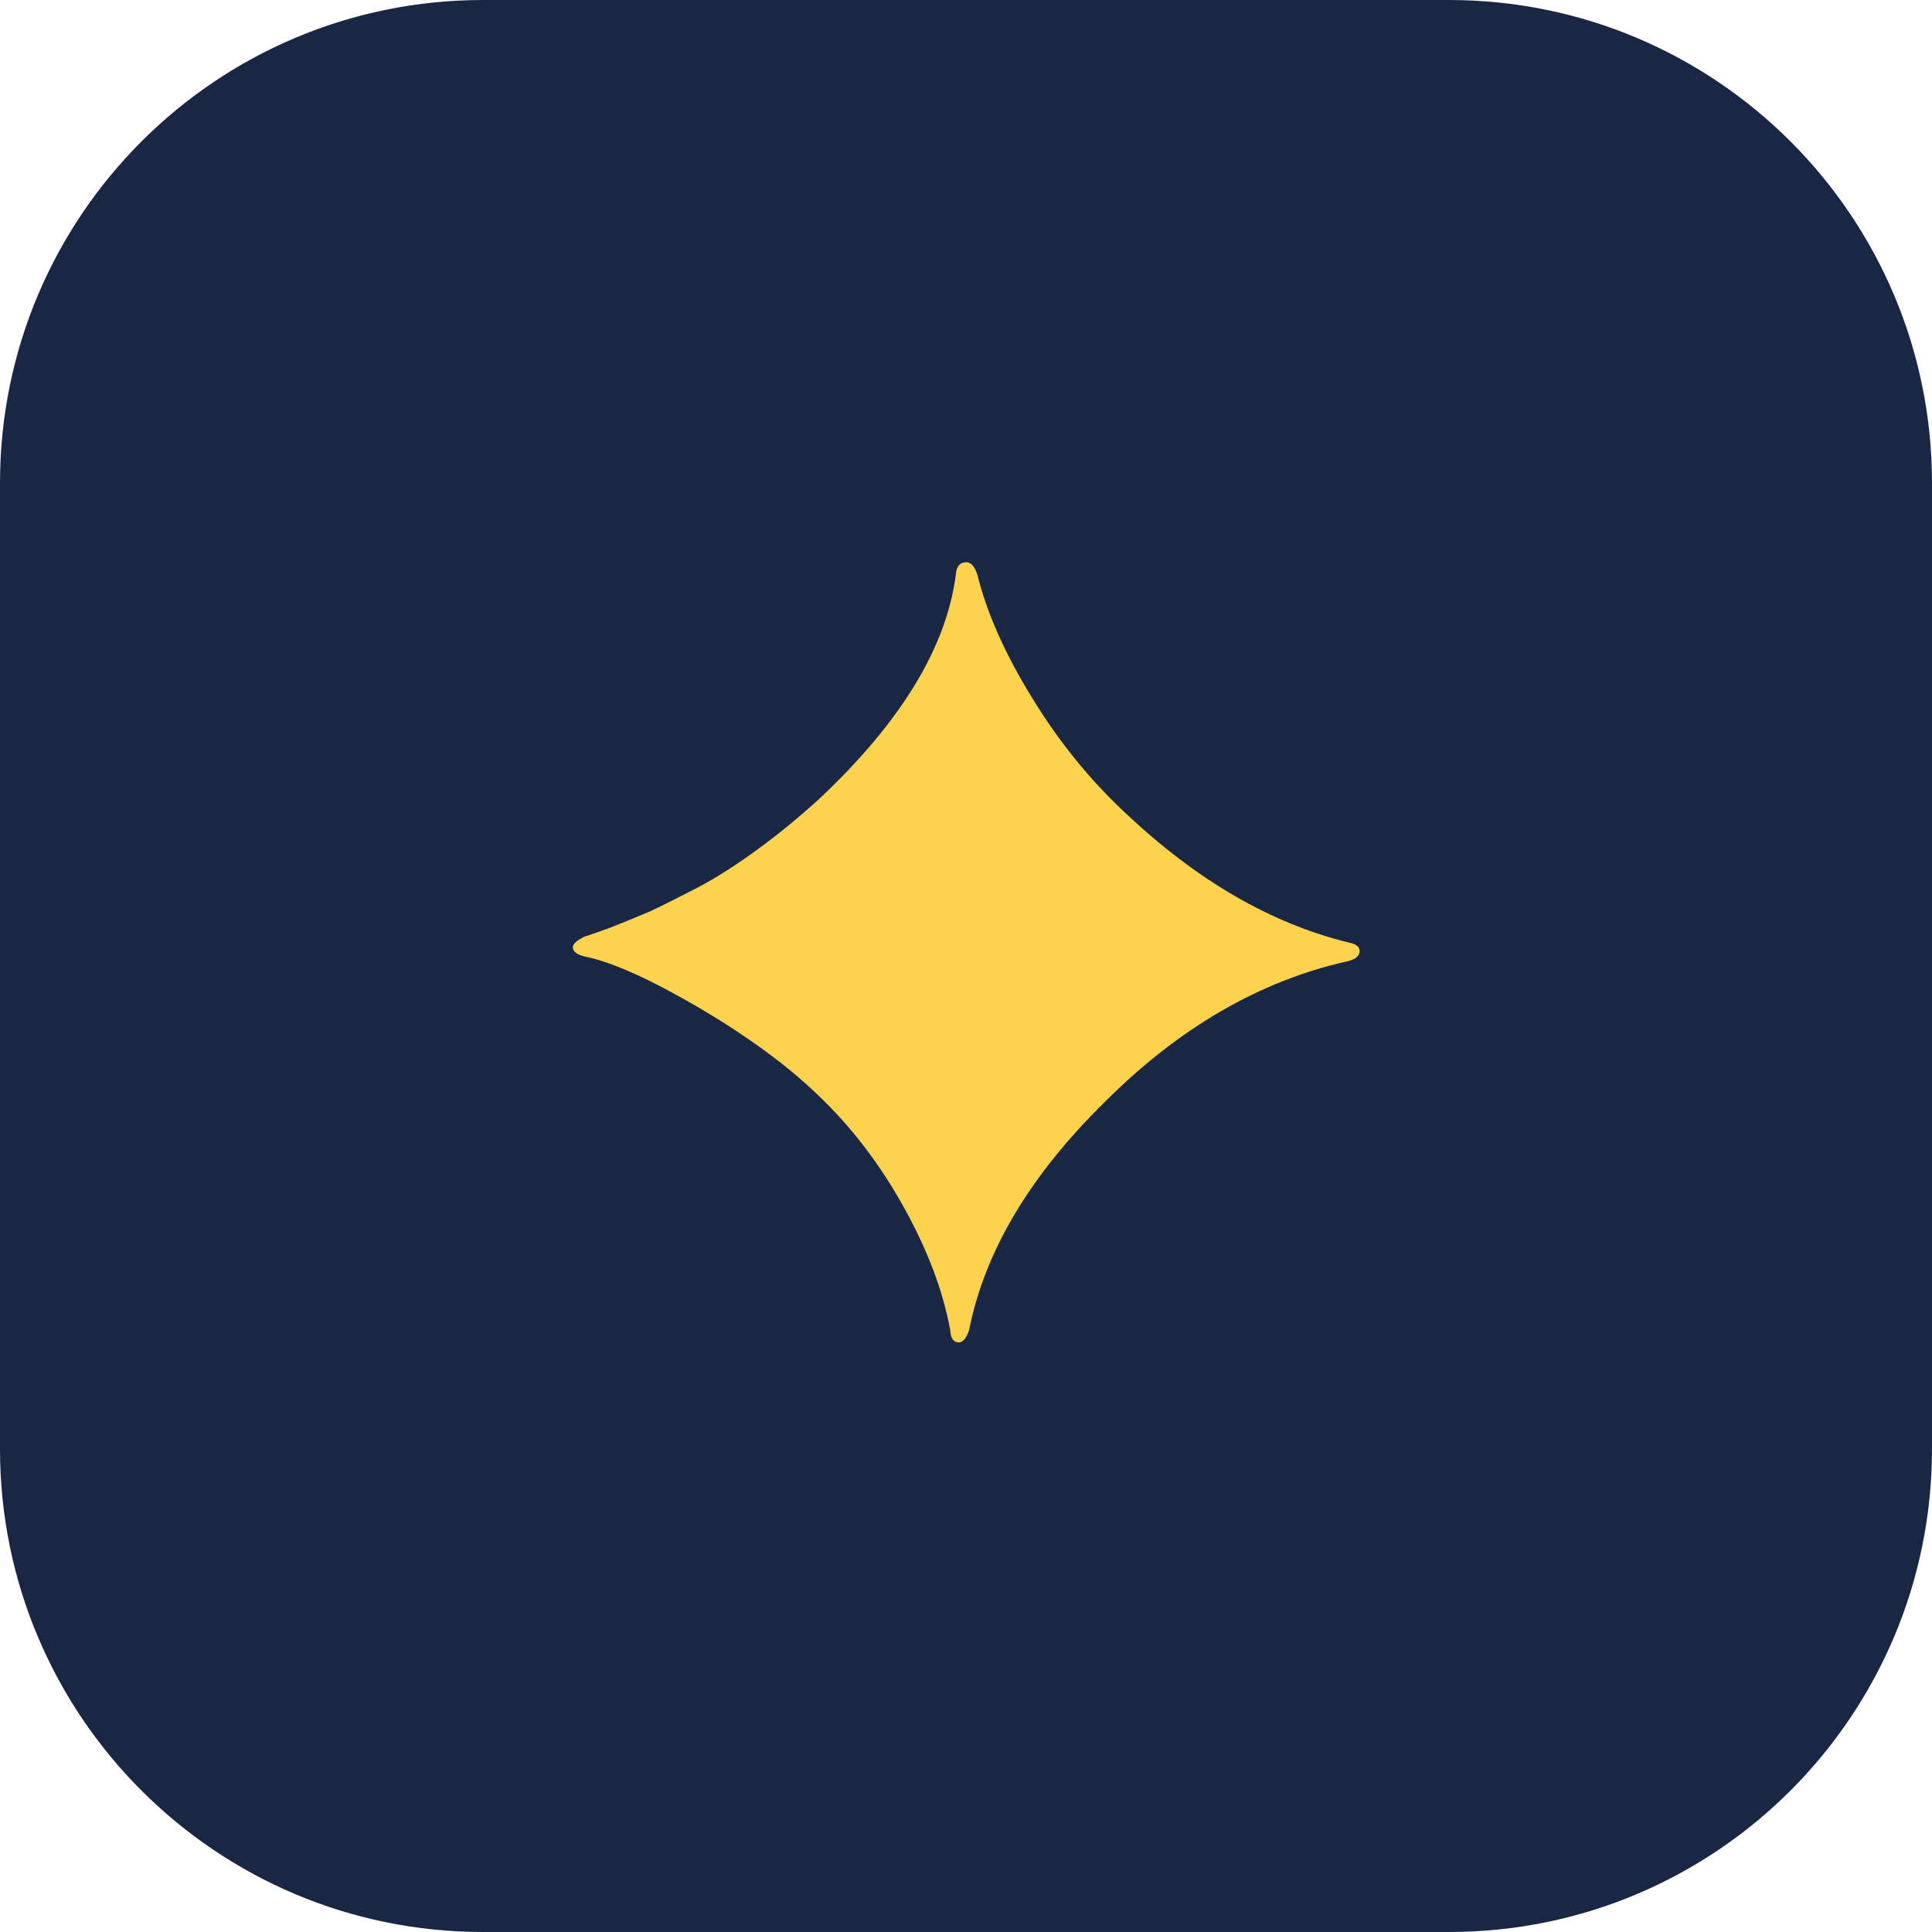
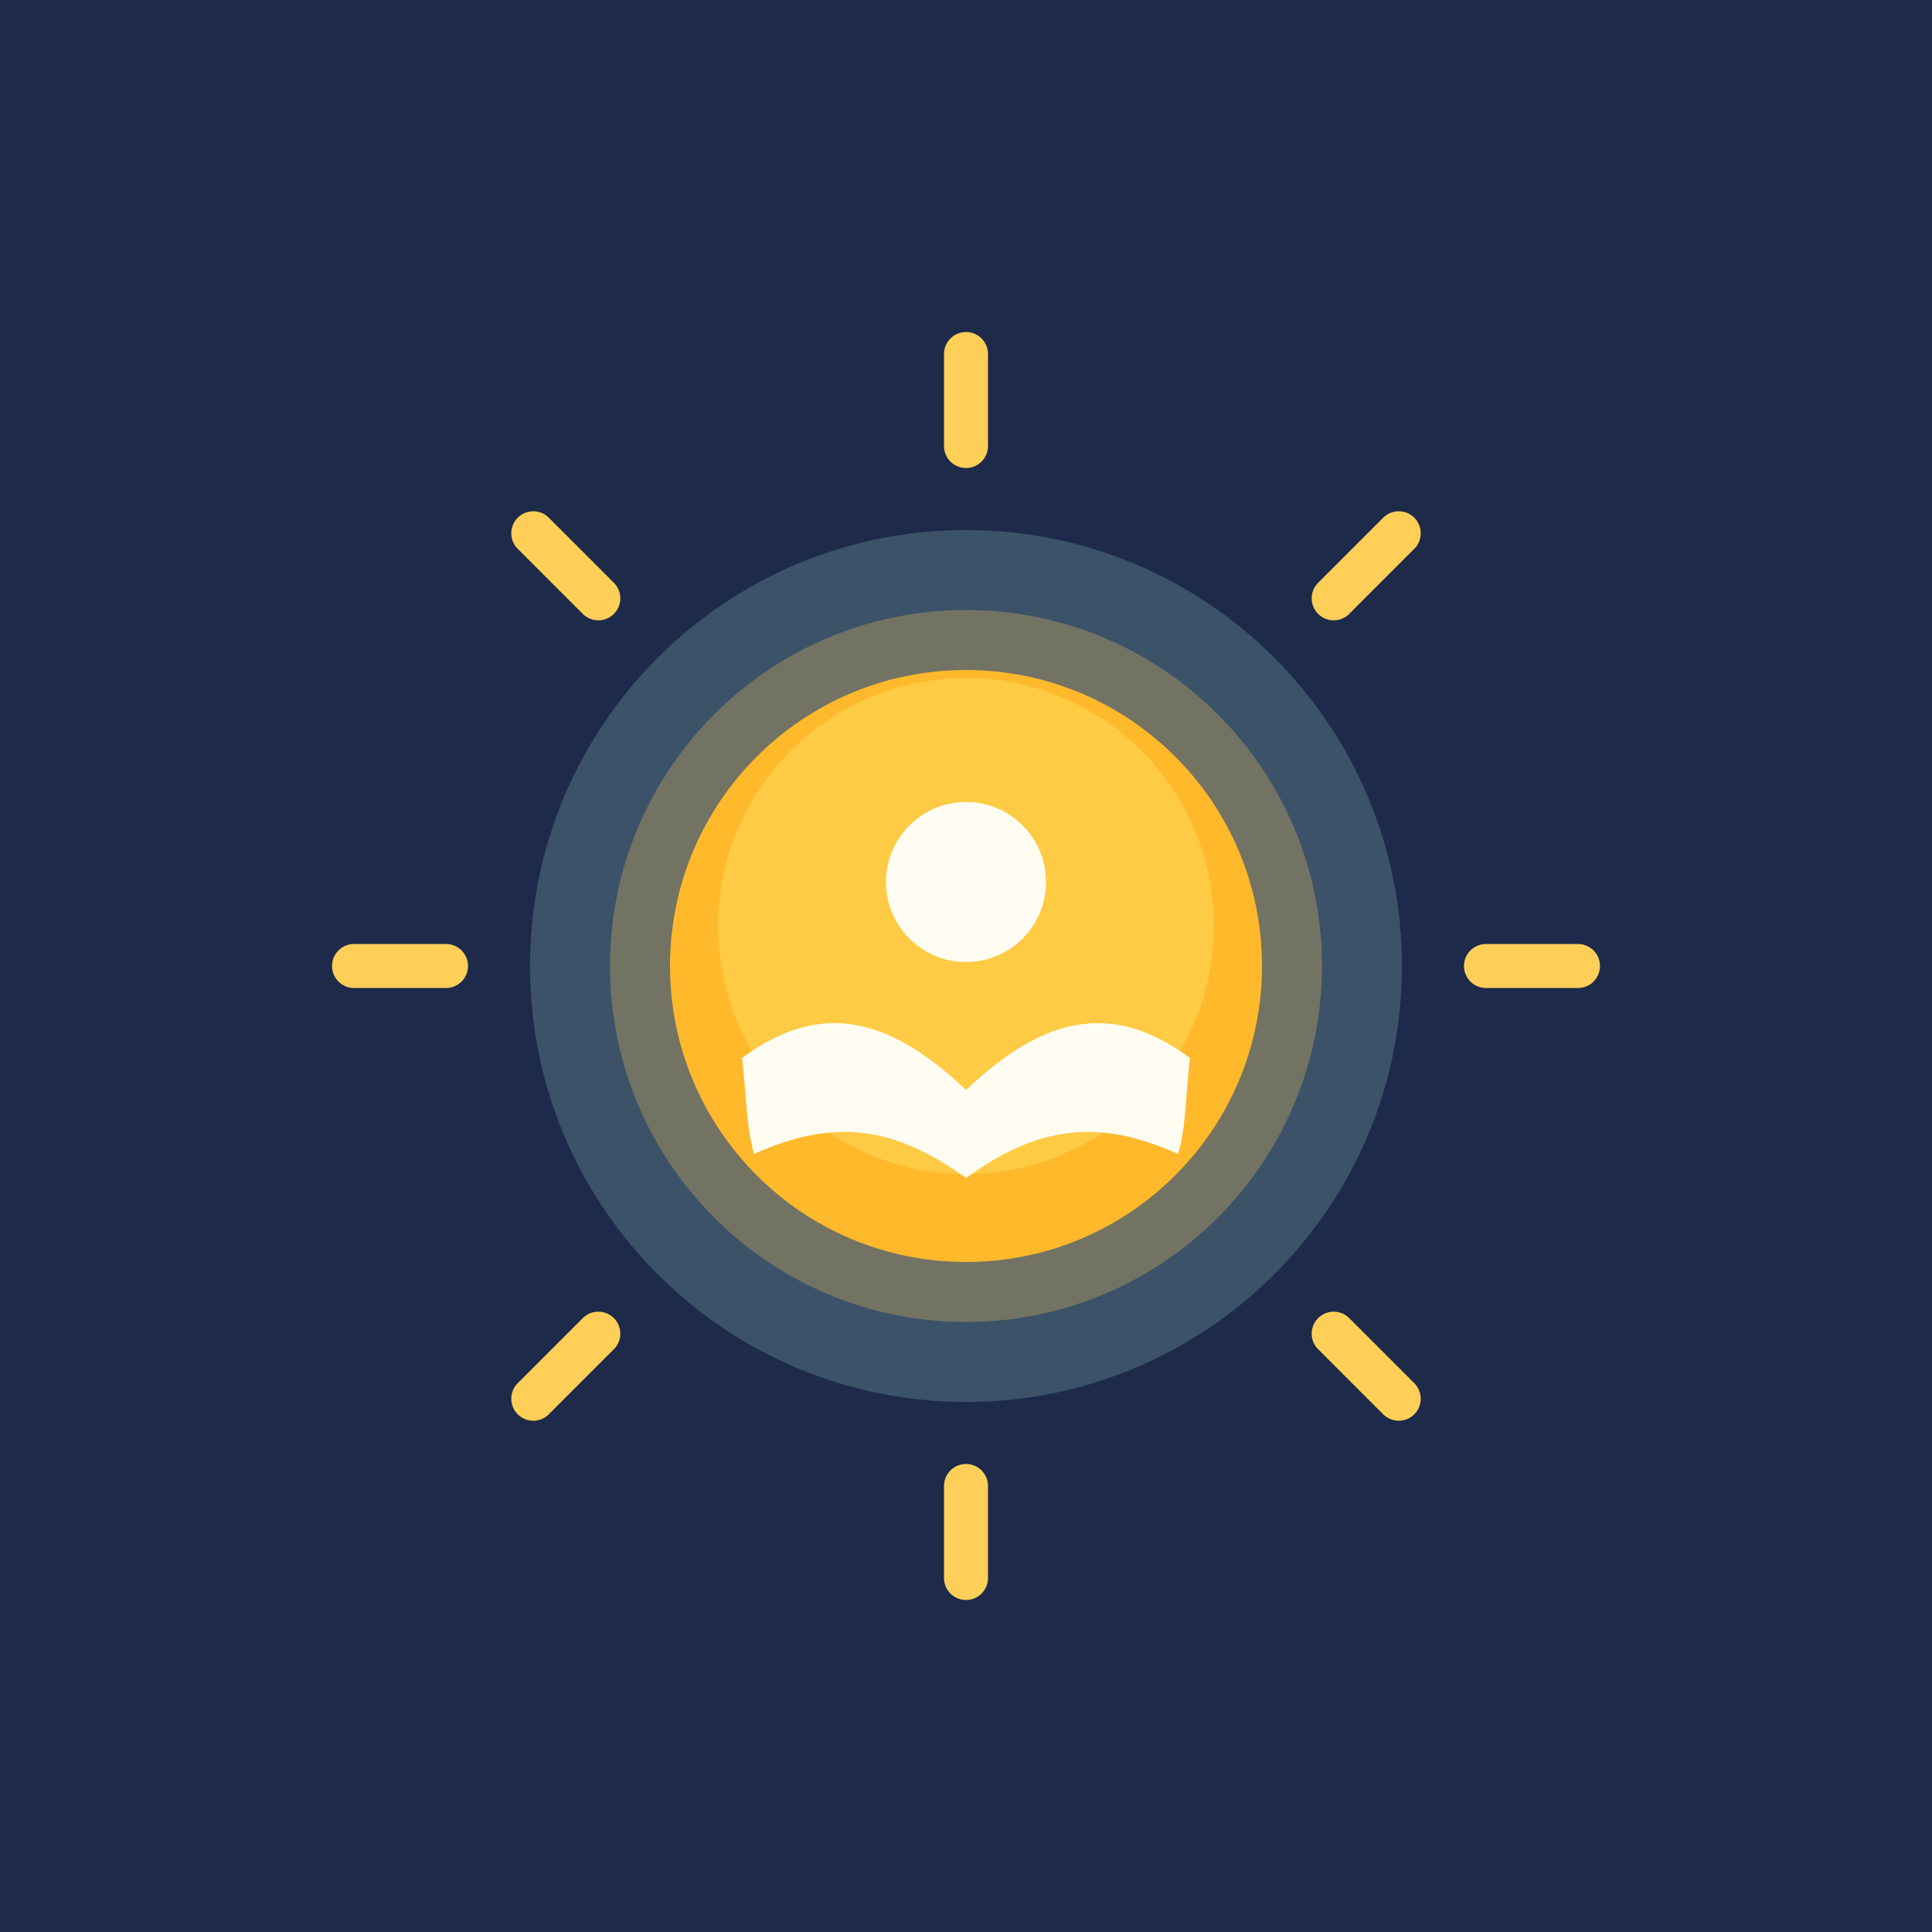
- <svg xmlns="http://www.w3.org/2000/svg" viewBox="0 0 32 32">
-   <rect width="32" height="32" rx="8" fill="#1A2744" />
-   <text x="16" y="22" font-size="18" text-anchor="middle" fill="#FCD34D">✦</text>
+ <svg xmlns="http://www.w3.org/2000/svg" viewBox="0 0 1024 1024" width="1024" height="1024">
+   <rect width="1024" height="1024" fill="#1D2A49" />
+   <g transform="translate(512.0,512.0) scale(2.12)">
+     <path d="M0.000,-130.000 L0.000,-153.000" stroke="#FFCF58" stroke-width="11" stroke-linecap="round" />
+     <path d="M91.924,-91.924 L108.187,-108.187" stroke="#FFCF58" stroke-width="11" stroke-linecap="round" />
+     <path d="M130.000,-0.000 L153.000,-0.000" stroke="#FFCF58" stroke-width="11" stroke-linecap="round" />
+     <path d="M91.924,91.924 L108.187,108.187" stroke="#FFCF58" stroke-width="11" stroke-linecap="round" />
+     <path d="M0.000,130.000 L0.000,153.000" stroke="#FFCF58" stroke-width="11" stroke-linecap="round" />
+     <path d="M-91.924,91.924 L-108.187,108.187" stroke="#FFCF58" stroke-width="11" stroke-linecap="round" />
+     <path d="M-130.000,0.000 L-153.000,0.000" stroke="#FFCF58" stroke-width="11" stroke-linecap="round" />
+     <path d="M-91.924,-91.924 L-108.187,-108.187" stroke="#FFCF58" stroke-width="11" stroke-linecap="round" />
+     <circle r="109" fill="#3B5269" />
+     <circle r="89" fill="#F7C451" opacity=".29" />
+     <circle r="74" fill="#FFB92B" />
+     <circle cy="-10" r="62" fill="#FFD14F" opacity=".70" />
+     <circle cx="0" cy="-21" r="20" fill="#FFFDF2" />
+     <path d="M -56 23 C -37 9 -20 12 0 31 C 20 12 37 9 56 23 C 55 31 55 41 53 47 C 33 38 18 40 0 53 C -18 40 -33 38 -53 47 C -55 40 -55 31 -56 23 Z" fill="#FFFDF2" />
+   </g>
</svg>
